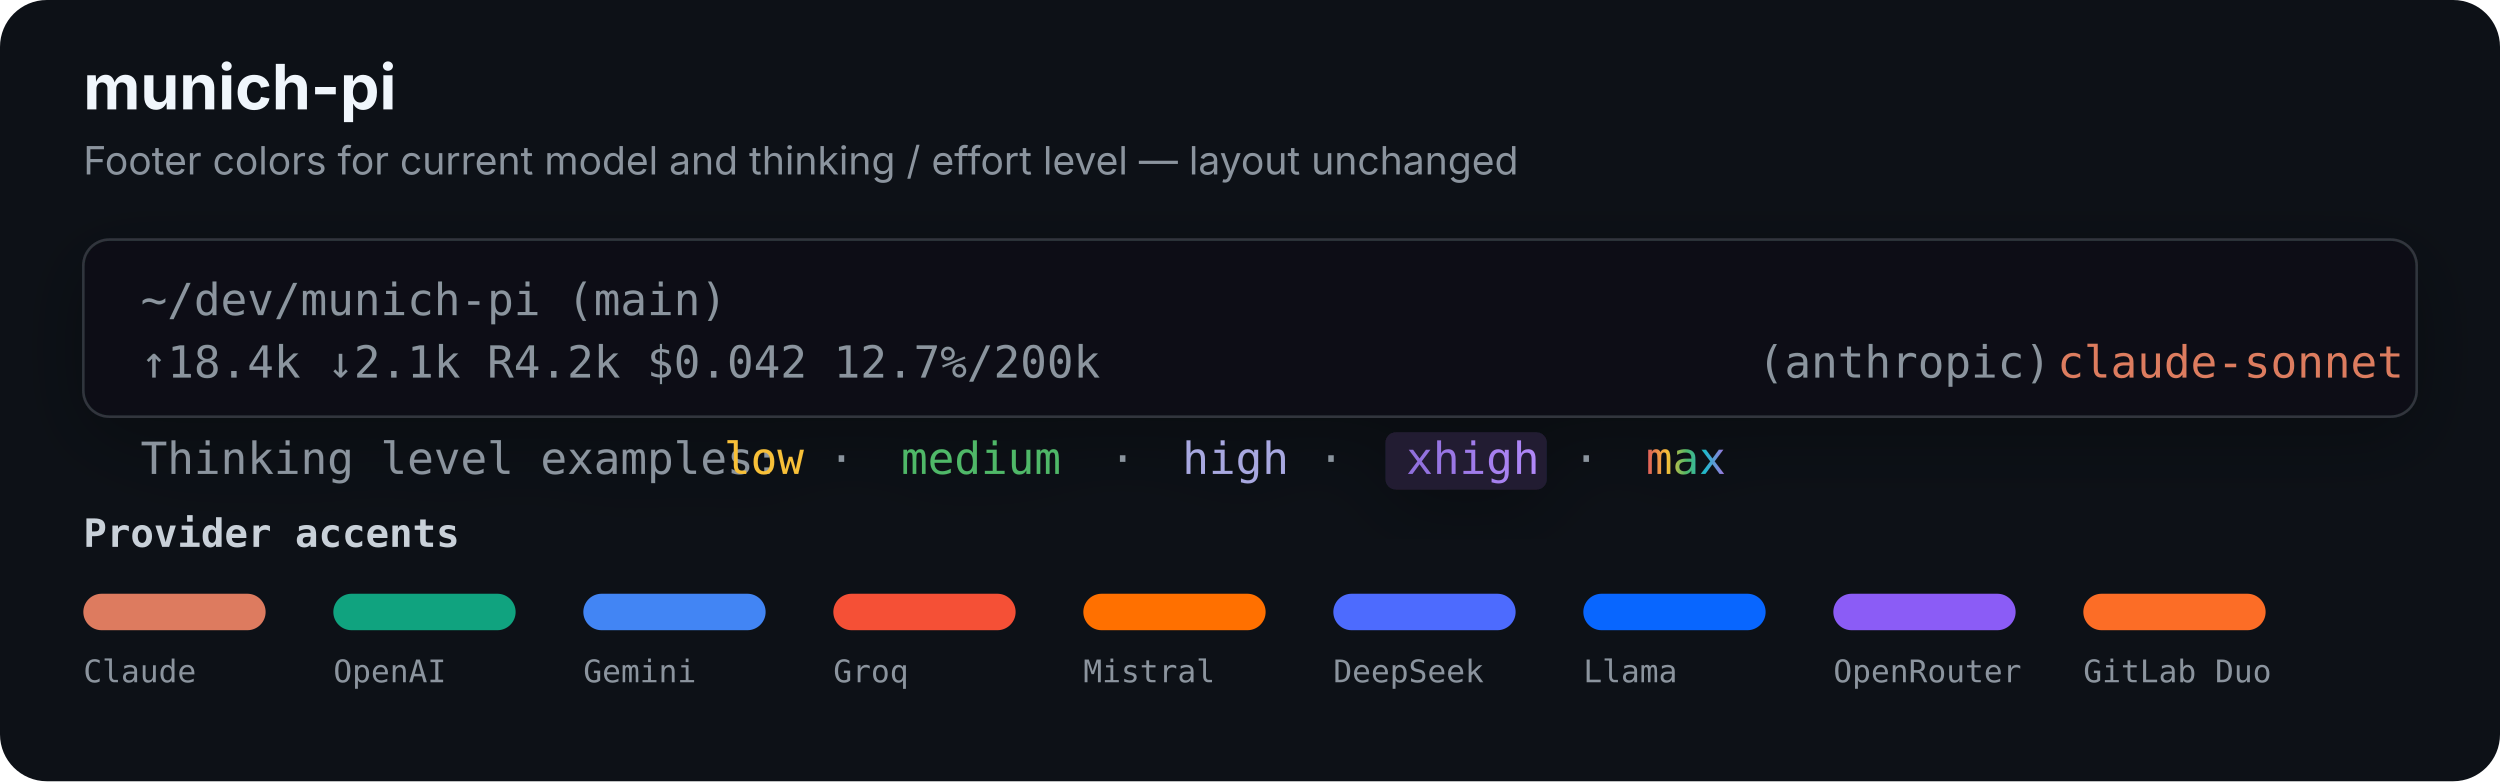
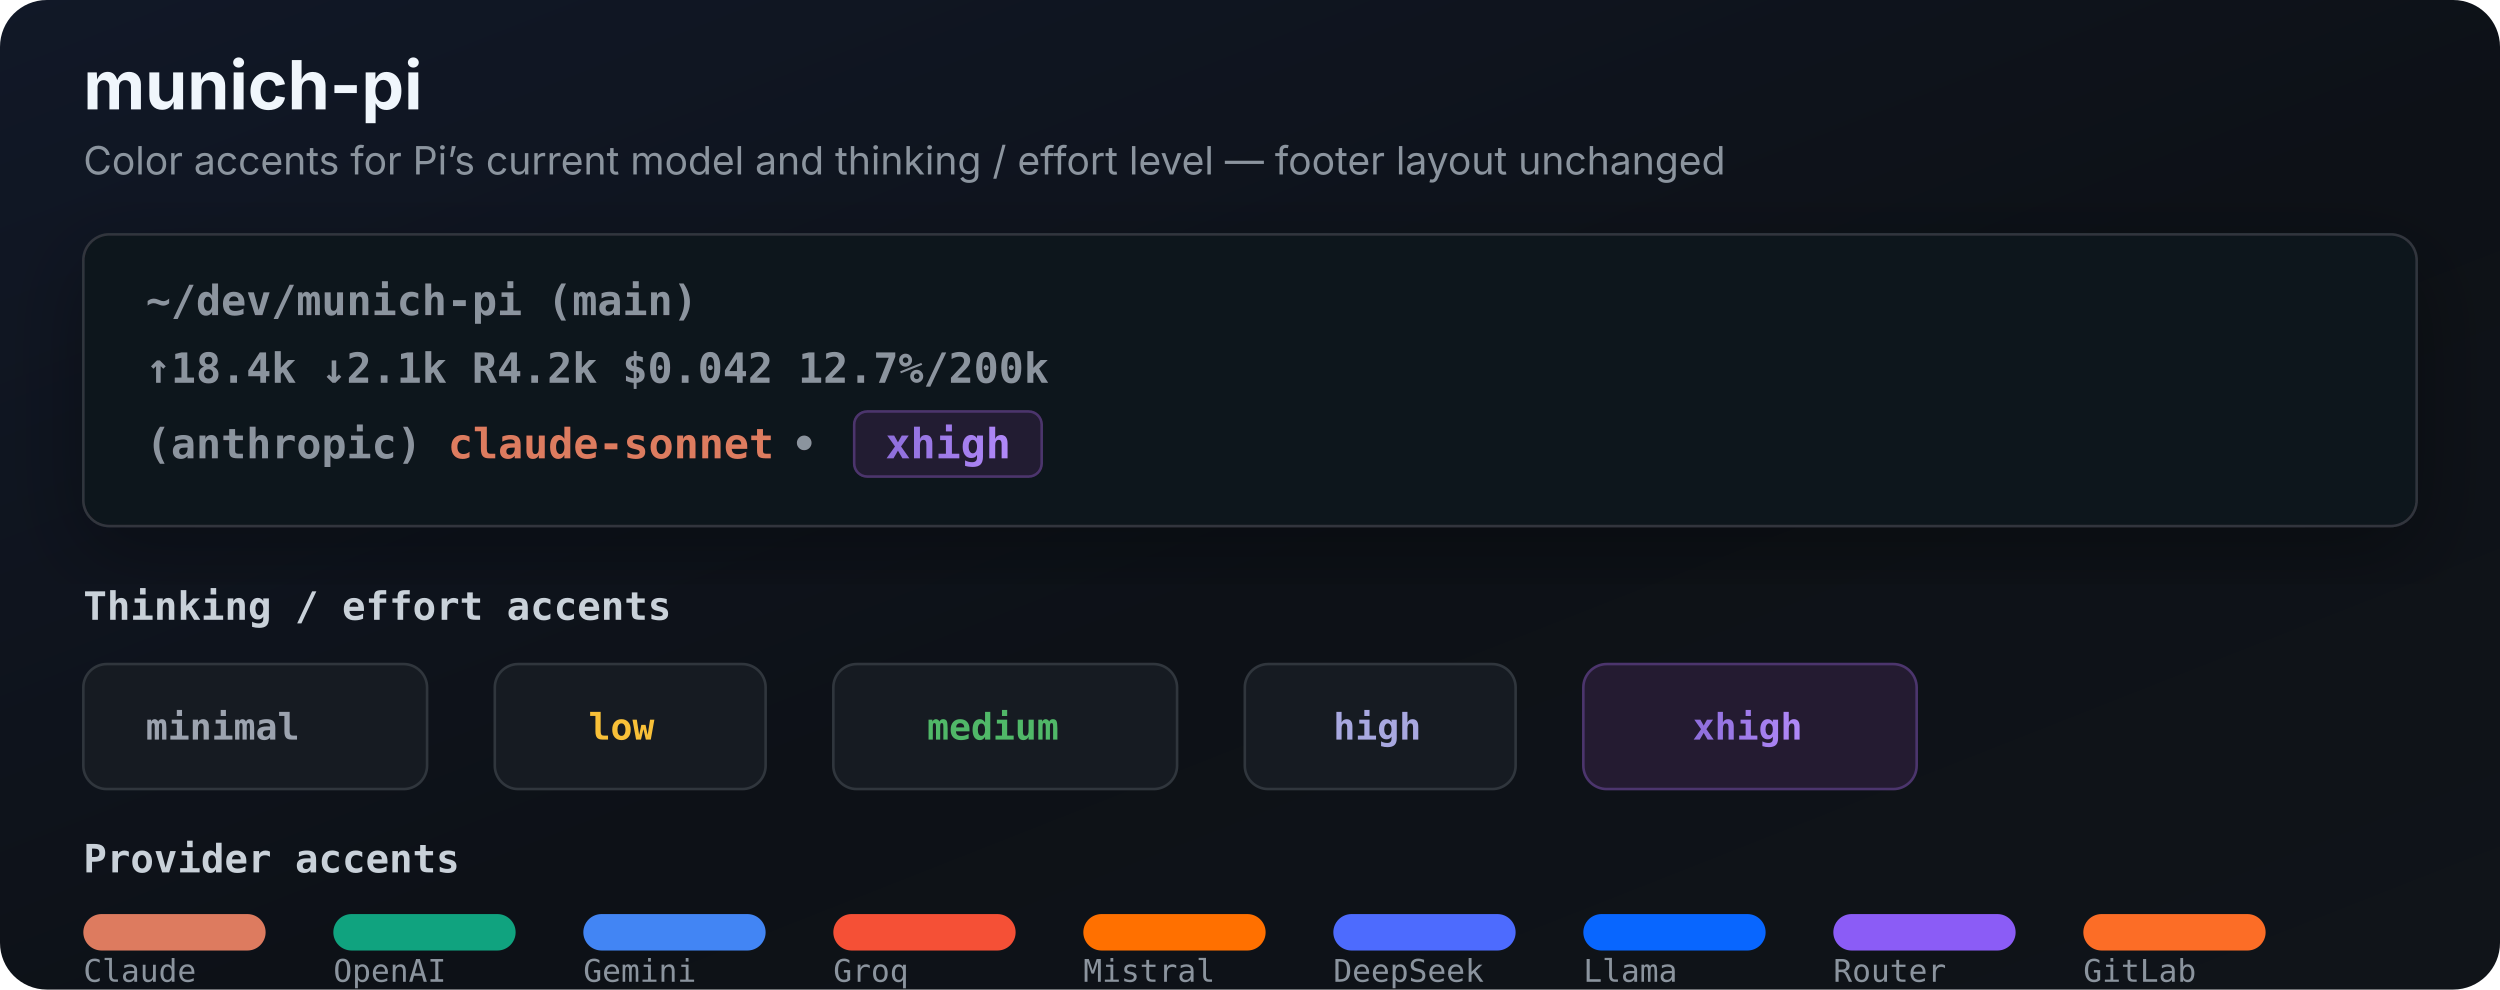
- <svg xmlns="http://www.w3.org/2000/svg" width="960" height="300" viewBox="0 0 960 300" role="img" aria-labelledby="title desc">
+ <svg xmlns="http://www.w3.org/2000/svg" width="960" height="380" viewBox="0 0 960 380" role="img" aria-labelledby="title desc">
  <defs>
+     <linearGradient id="bgGrad" x1="0" y1="0" x2="1" y2="1">
+       <stop offset="0%" stop-color="#111827" />
+       <stop offset="55%" stop-color="#0d1117" />
+       <stop offset="100%" stop-color="#101419" />
+     </linearGradient>
    <linearGradient id="xhigh" x1="0" y1="0" x2="1" y2="0">
      <stop offset="0%" stop-color="#8E6EDB" />
      <stop offset="100%" stop-color="#B088F8" />
    </linearGradient>
-     <linearGradient id="max" x1="0" y1="0" x2="1" y2="0">
-       <stop offset="0%" stop-color="#E06058" />
-       <stop offset="25%" stop-color="#F8C038" />
-       <stop offset="50%" stop-color="#50B868" />
-       <stop offset="75%" stop-color="#20B8CD" />
-       <stop offset="100%" stop-color="#A078E0" />
-     </linearGradient>
    <filter id="softShadow" x="-20%" y="-20%" width="140%" height="140%">
-       <feDropShadow dx="0" dy="8" stdDeviation="14" flood-color="#000000" flood-opacity="0.28" />
+       <feDropShadow dx="0" dy="10" stdDeviation="16" flood-color="#000000" flood-opacity="0.32" />
    </filter>
-     <style>
-       .bg { fill: #0d1117; }
-       .panel { fill: #161b22; stroke: #30363d; stroke-width: 1; }
-       .muted { fill: #8b949e; font: 14px ui-monospace, SFMono-Regular, Menlo, Monaco, Consolas, monospace; }
-       .label { fill: #c9d1d9; font: 15px ui-monospace, SFMono-Regular, Menlo, Monaco, Consolas, monospace; font-weight: 600; }
-       .title { fill: #f0f6fc; font: 24px ui-sans-serif, system-ui, -apple-system, BlinkMacSystemFont, "Segoe UI", sans-serif; font-weight: 700; }
-       .subtitle { fill: #8b949e; font: 15px ui-sans-serif, system-ui, -apple-system, BlinkMacSystemFont, "Segoe UI", sans-serif; }
-       .footer { fill: #0d1117; stroke: #30363d; stroke-width: 1; }
-       .mono { font: 17px ui-monospace, SFMono-Regular, Menlo, Monaco, Consolas, monospace; }
-       .small { font: 12px ui-monospace, SFMono-Regular, Menlo, Monaco, Consolas, monospace; fill: #8b949e; }
-     </style>
  </defs>
-   <rect class="bg" width="960" height="300" rx="18" />
-   <text class="title" x="32" y="42">munich-pi</text>
-   <text class="subtitle" x="32" y="67">Footer colors for current model and thinking / effort level — layout unchanged</text>
+   <rect width="960" height="380" rx="18" fill="url(#bgGrad)" />
+   <text x="32" y="42" fill="#f0f6fc" font-family="ui-sans-serif, system-ui, -apple-system, BlinkMacSystemFont, Segoe UI, sans-serif" font-size="26" font-weight="700">munich-pi</text>
+   <text x="32" y="67" fill="#8b949e" font-family="ui-sans-serif, system-ui, -apple-system, BlinkMacSystemFont, Segoe UI, sans-serif" font-size="15">Color accents for Pi’s current model and thinking / effort level — footer layout unchanged</text>
  <g filter="url(#softShadow)">
-     <rect class="footer" x="32" y="92" width="896" height="68" rx="10" />
-     <text class="mono" x="54" y="121" fill="#8b949e">~/dev/munich-pi (main)</text>
-     <text class="mono" x="54" y="145" fill="#8b949e">↑18.4k ↓2.1k R4.2k $0.042 12.7%/200k</text>
-     <text class="mono" x="675" y="145" fill="#8b949e">(anthropic) </text>
-     <text class="mono" x="790" y="145" fill="#DD7B5F">claude-sonnet</text>
-     <text class="mono" x="54" y="182" fill="#8b949e">Thinking level examples: </text>
-     <text class="mono" x="278" y="182" fill="#F8C038">low</text>
-     <text class="mono" x="318" y="182" fill="#8b949e"> · </text>
-     <text class="mono" x="346" y="182" fill="#50B868">medium</text>
-     <text class="mono" x="426" y="182" fill="#8b949e"> · </text>
-     <text class="mono" x="454" y="182" fill="#A8A8E0">high</text>
-     <text class="mono" x="506" y="182" fill="#8b949e"> · </text>
-     <rect x="532" y="166" width="62" height="22" rx="4" fill="#241B31" />
-     <text class="mono" x="540" y="182" fill="url(#xhigh)">xhigh</text>
-     <text class="mono" x="604" y="182" fill="#8b949e"> · </text>
-     <text class="mono" x="632" y="182" fill="url(#max)">max</text>
+     <rect x="32" y="90" width="896" height="112" rx="10" fill="#0f131a" stroke="#30363d" />
+     <text x="56" y="121" fill="#8b949e" font-family="ui-monospace, SFMono-Regular, Menlo, Monaco, Consolas, monospace" font-size="16" font-weight="700">~/dev/munich-pi (main)</text>
+     <text x="56" y="147" fill="#8b949e" font-family="ui-monospace, SFMono-Regular, Menlo, Monaco, Consolas, monospace" font-size="16" font-weight="700">↑18.4k ↓2.1k R4.2k $0.042 12.7%/200k</text>
+     <text x="56" y="176" fill="#8b949e" font-family="ui-monospace, SFMono-Regular, Menlo, Monaco, Consolas, monospace" font-size="16" font-weight="700">(anthropic)</text>
+     <text x="172" y="176" fill="#DD7B5F" font-family="ui-monospace, SFMono-Regular, Menlo, Monaco, Consolas, monospace" font-size="16" font-weight="700">claude-sonnet</text>
+     <text x="304" y="176" fill="#8b949e" font-family="ui-monospace, SFMono-Regular, Menlo, Monaco, Consolas, monospace" font-size="16" font-weight="700">•</text>
+     <rect x="328" y="158" width="72" height="25" rx="5" fill="#241B31" stroke="#4c356d" />
+     <text x="340" y="176" fill="url(#xhigh)" font-family="ui-monospace, SFMono-Regular, Menlo, Monaco, Consolas, monospace" font-size="16" font-weight="700">xhigh</text>
  </g>
-   <g transform="translate(32, 210)">
-     <text class="label" x="0" y="0">Provider accents</text>
-     <g transform="translate(0, 18)">
-       <rect x="0" y="0" width="70" height="14" rx="7" fill="#DD7B5F" />
-       <text class="small" x="0" y="34">Claude</text>
-       <rect x="96" y="0" width="70" height="14" rx="7" fill="#10A37F" />
-       <text class="small" x="96" y="34">OpenAI</text>
-       <rect x="192" y="0" width="70" height="14" rx="7" fill="#4285F4" />
-       <text class="small" x="192" y="34">Gemini</text>
-       <rect x="288" y="0" width="70" height="14" rx="7" fill="#F55036" />
-       <text class="small" x="288" y="34">Groq</text>
-       <rect x="384" y="0" width="70" height="14" rx="7" fill="#FF7000" />
-       <text class="small" x="384" y="34">Mistral</text>
-       <rect x="480" y="0" width="70" height="14" rx="7" fill="#4D6BFE" />
-       <text class="small" x="480" y="34">DeepSeek</text>
-       <rect x="576" y="0" width="70" height="14" rx="7" fill="#0866FF" />
-       <text class="small" x="576" y="34">Llama</text>
-       <rect x="672" y="0" width="70" height="14" rx="7" fill="#8B5CF6" />
-       <text class="small" x="672" y="34">OpenRouter</text>
-       <rect x="768" y="0" width="70" height="14" rx="7" fill="#FC6D26" />
-       <text class="small" x="768" y="34">GitLab Duo</text>
-     </g>
+   <text x="32" y="238" fill="#c9d1d9" font-family="ui-monospace, SFMono-Regular, Menlo, Monaco, Consolas, monospace" font-size="15" font-weight="700">Thinking / effort accents</text>
+   <g transform="translate(32, 255)" font-family="ui-monospace, SFMono-Regular, Menlo, Monaco, Consolas, monospace" font-size="14" font-weight="700">
+     <rect x="0" y="0" width="132" height="48" rx="9" fill="#161b22" stroke="#30363d" />
+     <text x="24" y="29" fill="#9CA3AF">minimal</text>
+     <rect x="158" y="0" width="104" height="48" rx="9" fill="#161b22" stroke="#30363d" />
+     <text x="194" y="29" fill="#F8C038">low</text>
+     <rect x="288" y="0" width="132" height="48" rx="9" fill="#161b22" stroke="#30363d" />
+     <text x="324" y="29" fill="#50B868">medium</text>
+     <rect x="446" y="0" width="104" height="48" rx="9" fill="#161b22" stroke="#30363d" />
+     <text x="480" y="29" fill="#A8A8E0">high</text>
+     <rect x="576" y="0" width="128" height="48" rx="9" fill="#241B31" stroke="#4c356d" />
+     <text x="618" y="29" fill="url(#xhigh)">xhigh</text>
+   </g>
+   <text x="32" y="335" fill="#c9d1d9" font-family="ui-monospace, SFMono-Regular, Menlo, Monaco, Consolas, monospace" font-size="15" font-weight="700">Provider accents</text>
+   <g transform="translate(32, 351)" font-family="ui-monospace, SFMono-Regular, Menlo, Monaco, Consolas, monospace" font-size="12">
+     <rect x="0" y="0" width="70" height="14" rx="7" fill="#DD7B5F" />
+     <text x="0" y="26" fill="#8b949e">Claude</text>
+     <rect x="96" y="0" width="70" height="14" rx="7" fill="#10A37F" />
+     <text x="96" y="26" fill="#8b949e">OpenAI</text>
+     <rect x="192" y="0" width="70" height="14" rx="7" fill="#4285F4" />
+     <text x="192" y="26" fill="#8b949e">Gemini</text>
+     <rect x="288" y="0" width="70" height="14" rx="7" fill="#F55036" />
+     <text x="288" y="26" fill="#8b949e">Groq</text>
+     <rect x="384" y="0" width="70" height="14" rx="7" fill="#FF7000" />
+     <text x="384" y="26" fill="#8b949e">Mistral</text>
+     <rect x="480" y="0" width="70" height="14" rx="7" fill="#4D6BFE" />
+     <text x="480" y="26" fill="#8b949e">DeepSeek</text>
+     <rect x="576" y="0" width="70" height="14" rx="7" fill="#0866FF" />
+     <text x="576" y="26" fill="#8b949e">Llama</text>
+     <rect x="672" y="0" width="70" height="14" rx="7" fill="#8B5CF6" />
+     <text x="672" y="26" fill="#8b949e">Router</text>
+     <rect x="768" y="0" width="70" height="14" rx="7" fill="#FC6D26" />
+     <text x="768" y="26" fill="#8b949e">GitLab</text>
  </g>
</svg>
